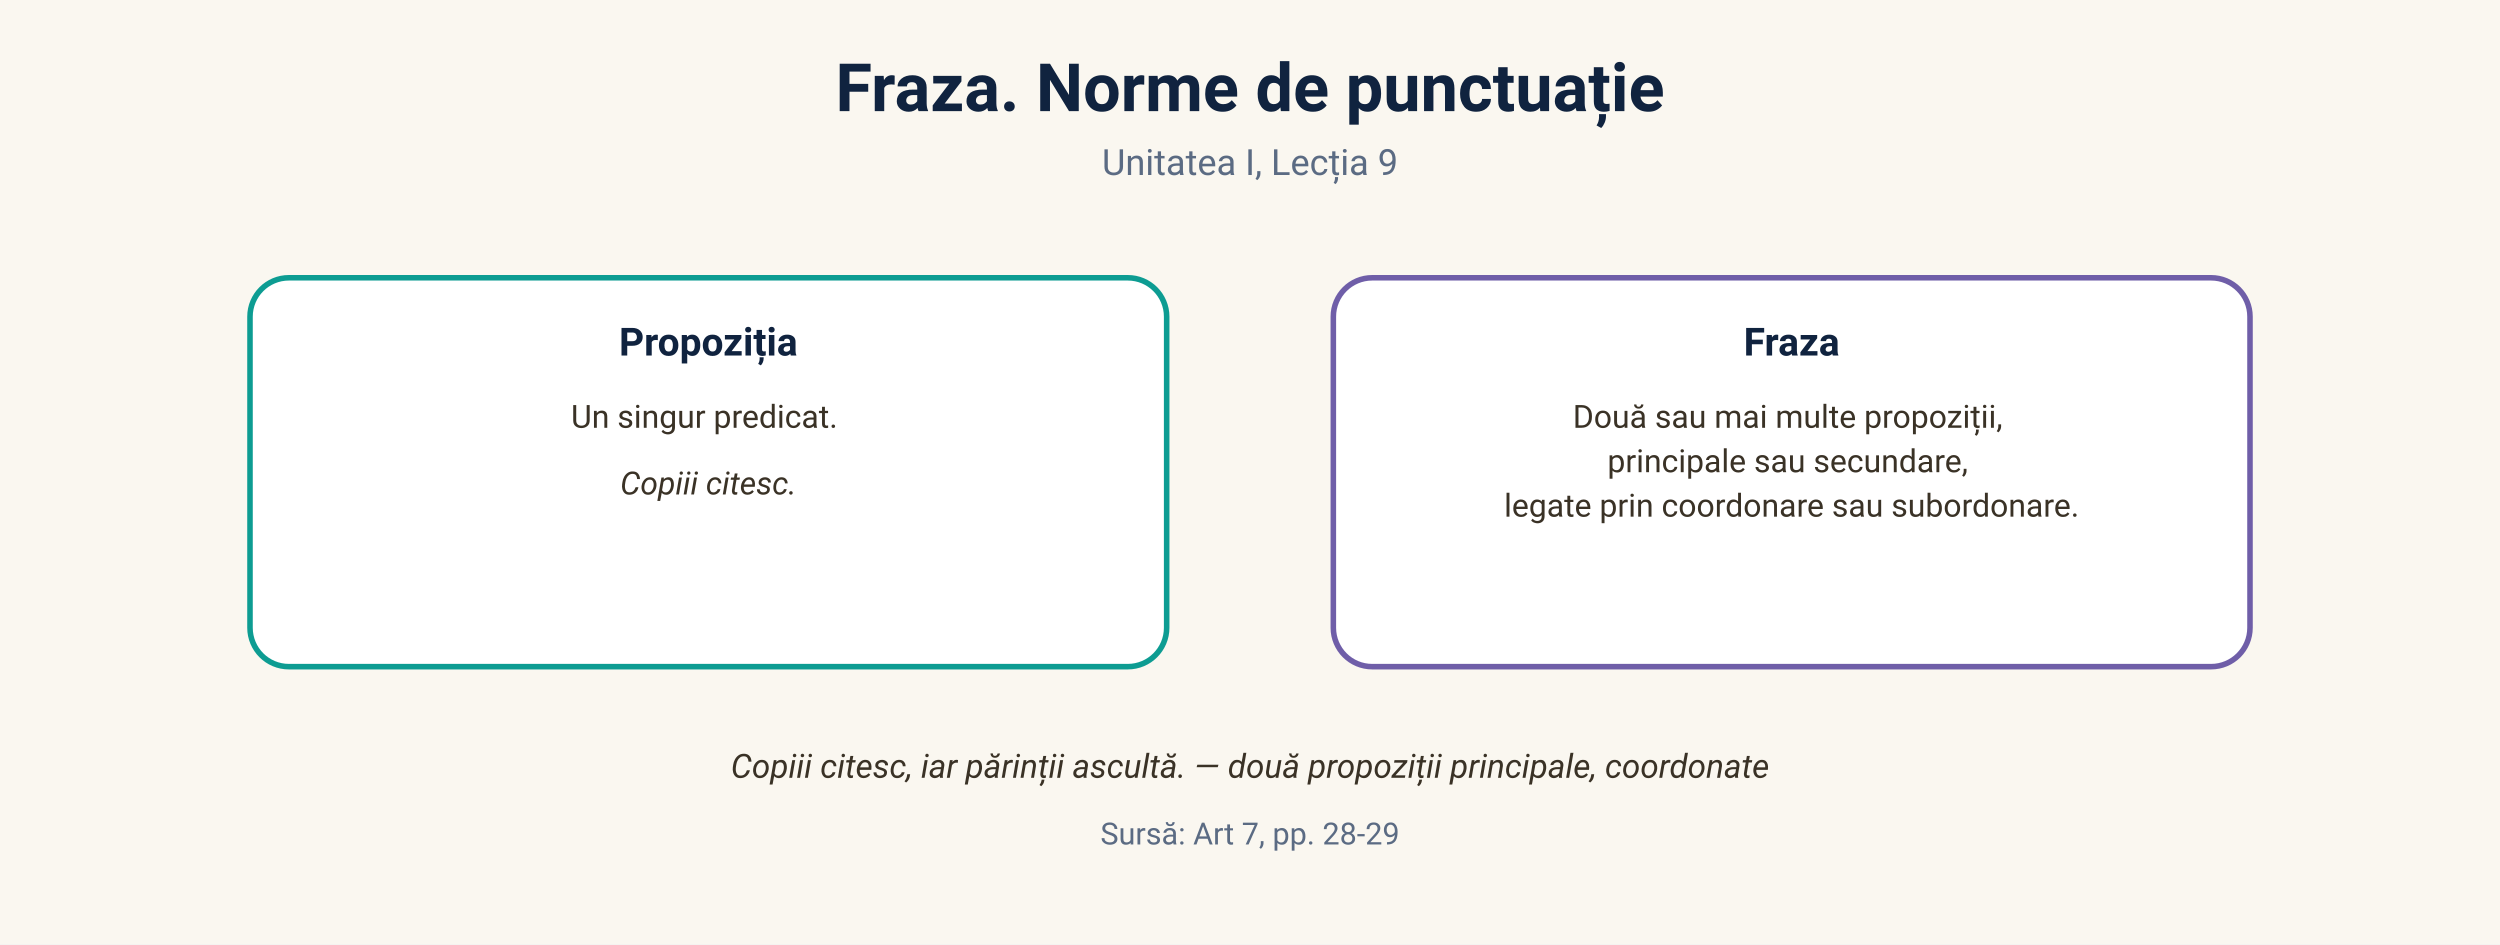
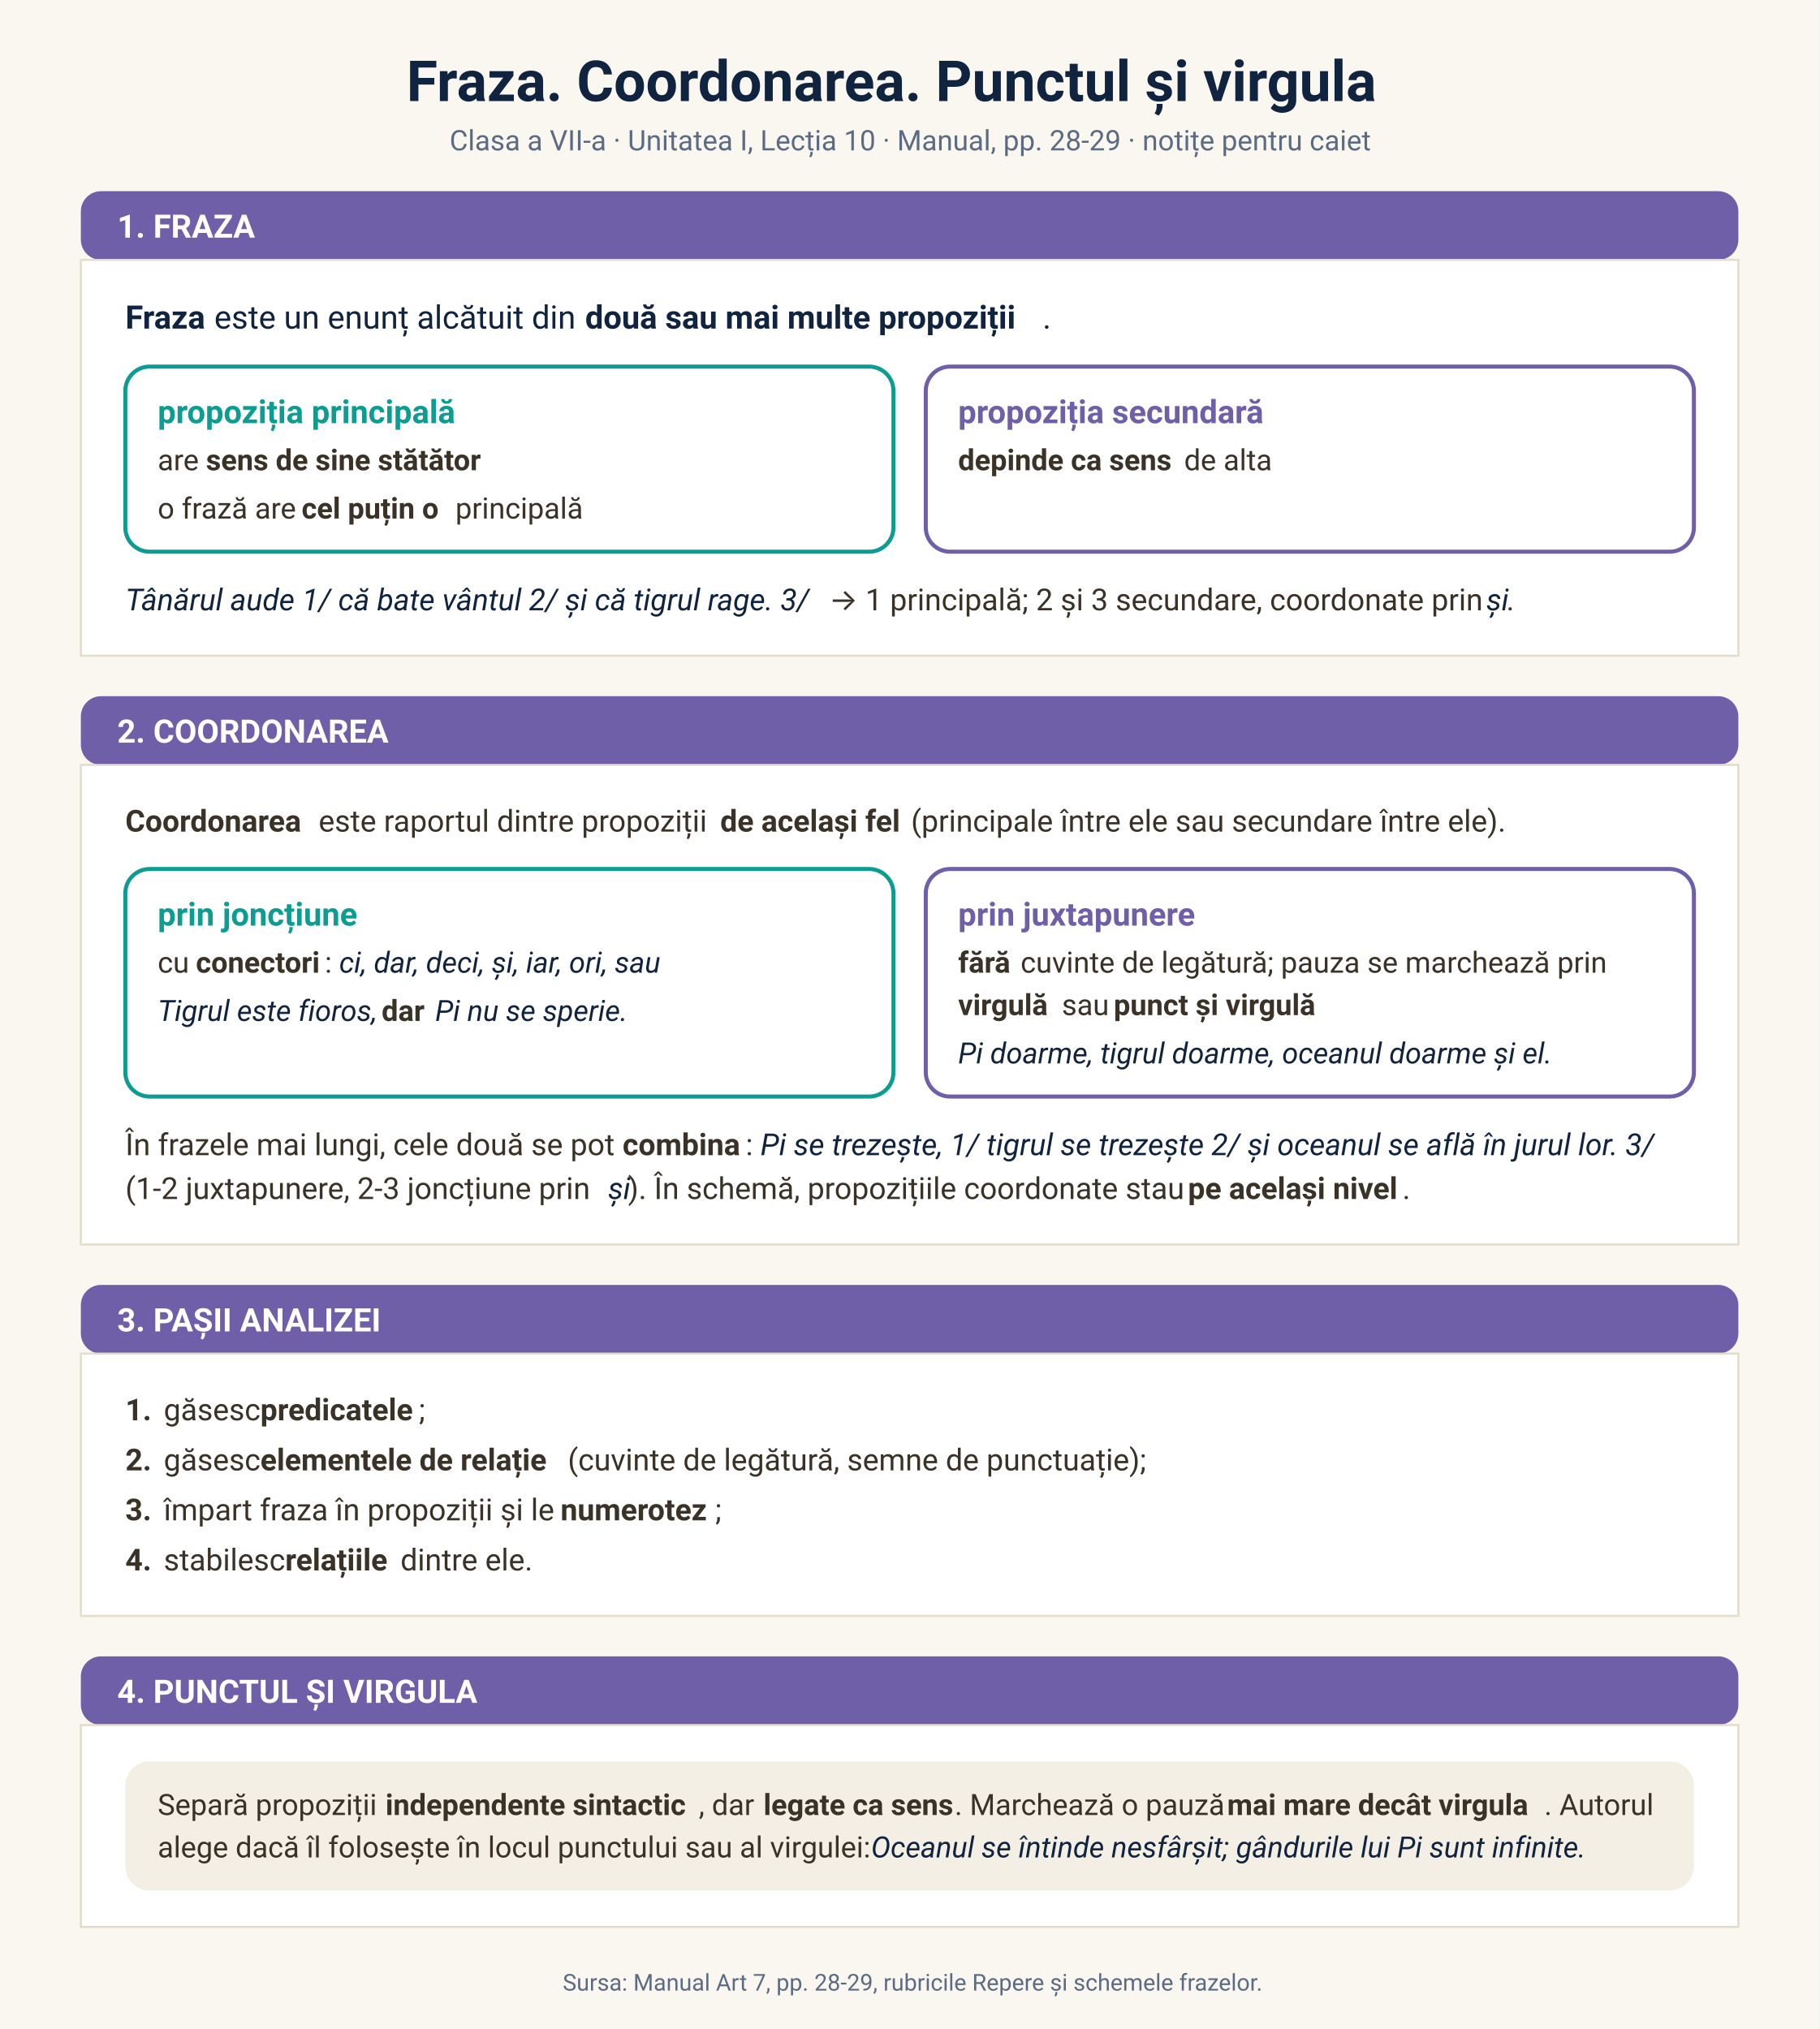
- <svg xmlns="http://www.w3.org/2000/svg" viewBox="0 0 900 340" font-family="'Segoe UI', 'Plus Jakarta Sans', -apple-system, Roboto, sans-serif">
-   <rect width="900" height="340" fill="#faf7f0" />
-   <text x="450" y="40" text-anchor="middle" font-size="24" font-weight="700" fill="#10233f">Fraza. Norme de punctuație</text>
-   <text x="450" y="63" text-anchor="middle" font-size="13" fill="#5b6b83">Unitatea I, Lecția 9</text>
-   <g>
-     <rect x="90" y="100" width="330" height="140" rx="14" fill="#ffffff" stroke="#0d9c92" stroke-width="2" />
-     <text x="255" y="128" text-anchor="middle" font-size="14" font-weight="700" fill="#10233f">Propoziția</text>
-     <text font-size="11.5" fill="#3a3226" text-anchor="middle">
-       <tspan x="255" y="154">Un singur predicat.</tspan>
-       <tspan x="255" y="178" font-style="italic">Copiii citesc.</tspan>
-     </text>
-   </g>
-   <g>
-     <rect x="480" y="100" width="330" height="140" rx="14" fill="#ffffff" stroke="#6f5ea8" stroke-width="2" />
-     <text x="645" y="128" text-anchor="middle" font-size="14" font-weight="700" fill="#10233f">Fraza</text>
-     <text font-size="11.5" fill="#3a3226" text-anchor="middle">
-       <tspan x="645" y="154">Două sau mai multe propoziții,</tspan>
-       <tspan x="645" y="170">principale sau secundare,</tspan>
-       <tspan x="645" y="186">legate prin coordonare sau subordonare.</tspan>
-     </text>
-   </g>
-   <text x="450" y="280" text-anchor="middle" font-size="12" fill="#3a3226" font-style="italic">Copiii citesc, iar părinții ascultă. — două propoziții principale, coordonate</text>
-   <text x="450" y="304" text-anchor="middle" font-size="11" fill="#5b6b83">Sursă: Art 7, pp. 28-29</text>
+ <svg xmlns="http://www.w3.org/2000/svg" viewBox="0 0 900 1004" font-family="'Segoe UI', 'Plus Jakarta Sans', -apple-system, Roboto, sans-serif">
+   <rect width="900" height="1004" fill="#faf7f0" />
+   <text x="201.1" y="50.0" font-size="28" fill="#10233f" font-weight="700" textLength="499.0" lengthAdjust="spacing">Fraza. Coordonarea. Punctul și virgula</text>
+   <text x="222.4" y="74.4" font-size="14" fill="#5b6b83" textLength="455.1" lengthAdjust="spacing">Clasa a VII-a · Unitatea I, Lecția 10 · Manual, pp. 28-29 · notițe pentru caiet</text>
+   <rect x="40" y="94.6" width="820" height="34" rx="10" fill="#6f5ea8" />
+   <text x="58" y="117.6" font-size="16" font-weight="700" fill="#ffffff">1. FRAZA</text>
+   <rect x="40" y="128.6" width="820" height="195.9" fill="#ffffff" stroke="#e3dccb" />
+   <text x="62.0" y="162.6" font-size="16" fill="#10233f" font-weight="700" textLength="39.7" lengthAdjust="spacing">Fraza</text>
+   <text x="106.0" y="162.6" font-size="16" fill="#10233f" textLength="179.2" lengthAdjust="spacing">este un enunț alcătuit din</text>
+   <text x="289.5" y="162.6" font-size="16" fill="#10233f" font-weight="700" textLength="226.2" lengthAdjust="spacing">două sau mai multe propoziții</text>
+   <text x="515.8" y="162.6" font-size="16" fill="#10233f" textLength="3.5" lengthAdjust="spacing">.</text>
+   <rect x="62.0" y="181.4" width="380.0" height="91.6" rx="12" fill="#ffffff" stroke="#0d9c92" stroke-width="2" />
+   <text x="78.0" y="209.4" font-size="16" fill="#0d9c92" font-weight="700" textLength="156.2" lengthAdjust="spacing">propoziția principală</text>
+   <text x="78.0" y="232.7" font-size="14.5" fill="#3a3226" textLength="20.0" lengthAdjust="spacing">are</text>
+   <text x="101.9" y="232.7" font-size="14.5" fill="#3a3226" font-weight="700" textLength="139.2" lengthAdjust="spacing">sens de sine stătător</text>
+   <text x="78.0" y="256.6" font-size="14.5" fill="#3a3226" textLength="67.3" lengthAdjust="spacing">o frază are</text>
+   <text x="149.2" y="256.6" font-size="14.5" fill="#3a3226" font-weight="700" textLength="72.2" lengthAdjust="spacing">cel puțin o</text>
+   <text x="225.3" y="256.6" font-size="14.5" fill="#3a3226" textLength="62.3" lengthAdjust="spacing">principală</text>
+   <rect x="458.0" y="181.4" width="380.0" height="91.6" rx="12" fill="#ffffff" stroke="#6f5ea8" stroke-width="2" />
+   <text x="474.0" y="209.4" font-size="16" fill="#6f5ea8" font-weight="700" textLength="158.2" lengthAdjust="spacing">propoziția secundară</text>
+   <text x="474.0" y="232.7" font-size="14.5" fill="#3a3226" font-weight="700" textLength="107.9" lengthAdjust="spacing">depinde ca sens</text>
+   <text x="585.8" y="232.7" font-size="14.5" fill="#3a3226" textLength="43.2" lengthAdjust="spacing">de alta</text>
+   <text x="62.0" y="302.0" font-size="15" fill="#10233f" font-style="italic" textLength="344.1" lengthAdjust="spacing">Tânărul aude 1/ că bate vântul 2/ și că tigrul rage. 3/</text>
+   <text x="410.1" y="302.0" font-size="15" fill="#3a3226" textLength="321.1" lengthAdjust="spacing">→ 1 principală; 2 și 3 secundare, coordonate prin</text>
+   <text x="735.3" y="302.0" font-size="15" fill="#10233f" font-style="italic" textLength="9.9" lengthAdjust="spacing">și</text>
+   <text x="745.2" y="302.0" font-size="15" fill="#3a3226" textLength="3.3" lengthAdjust="spacing">.</text>
+   <rect x="40" y="344.5" width="820" height="34" rx="10" fill="#6f5ea8" />
+   <text x="58" y="367.5" font-size="16" font-weight="700" fill="#ffffff">2. COORDONAREA</text>
+   <rect x="40" y="378.5" width="820" height="237.3" fill="#ffffff" stroke="#e3dccb" />
+   <text x="62.0" y="411.5" font-size="15" fill="#3a3226" font-weight="700" textLength="91.5" lengthAdjust="spacing">Coordonarea</text>
+   <text x="157.6" y="411.5" font-size="15" fill="#3a3226" textLength="194.7" lengthAdjust="spacing">este raportul dintre propoziții</text>
+   <text x="356.3" y="411.5" font-size="15" fill="#3a3226" font-weight="700" textLength="90.3" lengthAdjust="spacing">de același fel</text>
+   <text x="450.7" y="411.5" font-size="15" fill="#3a3226" textLength="290.4" lengthAdjust="spacing">(principale între ele sau secundare între ele).</text>
+   <rect x="62.0" y="430.0" width="380.0" height="112.6" rx="12" fill="#ffffff" stroke="#0d9c92" stroke-width="2" />
+   <text x="78.0" y="458.0" font-size="16" fill="#0d9c92" font-weight="700" textLength="105.6" lengthAdjust="spacing">prin joncțiune</text>
+   <text x="78.0" y="481.3" font-size="14.5" fill="#3a3226" textLength="14.9" lengthAdjust="spacing">cu</text>
+   <text x="96.9" y="481.3" font-size="14.5" fill="#3a3226" font-weight="700" textLength="63.8" lengthAdjust="spacing">conectori</text>
+   <text x="160.7" y="481.3" font-size="14.5" fill="#3a3226" textLength="3.2" lengthAdjust="spacing">:</text>
+   <text x="167.8" y="481.3" font-size="14.5" fill="#10233f" font-style="italic" textLength="163.7" lengthAdjust="spacing">ci, dar, deci, și, iar, ori, sau</text>
+   <text x="78.0" y="505.2" font-size="14.5" fill="#10233f" font-style="italic" textLength="106.9" lengthAdjust="spacing">Tigrul este fioros,</text>
+   <text x="188.8" y="505.2" font-size="14.5" fill="#3a3226" font-weight="700" textLength="22.6" lengthAdjust="spacing">dar</text>
+   <text x="215.3" y="505.2" font-size="14.5" fill="#10233f" font-style="italic" textLength="93.1" lengthAdjust="spacing">Pi nu se sperie.</text>
+   <rect x="458.0" y="430.0" width="380.0" height="112.6" rx="12" fill="#ffffff" stroke="#6f5ea8" stroke-width="2" />
+   <text x="474.0" y="458.0" font-size="16" fill="#6f5ea8" font-weight="700" textLength="126.1" lengthAdjust="spacing">prin juxtapunere</text>
+   <text x="474.0" y="481.3" font-size="14.5" fill="#3a3226" font-weight="700" textLength="27.0" lengthAdjust="spacing">fără</text>
+   <text x="504.9" y="481.3" font-size="14.5" fill="#3a3226" textLength="287.4" lengthAdjust="spacing">cuvinte de legătură; pauza se marchează prin</text>
+   <text x="474.0" y="502.3" font-size="14.5" fill="#3a3226" font-weight="700" textLength="47.4" lengthAdjust="spacing">virgulă</text>
+   <text x="525.3" y="502.3" font-size="14.5" fill="#3a3226" textLength="21.8" lengthAdjust="spacing">sau</text>
+   <text x="551.0" y="502.3" font-size="14.5" fill="#3a3226" font-weight="700" textLength="105.3" lengthAdjust="spacing">punct și virgulă</text>
+   <text x="474.0" y="526.2" font-size="14.5" fill="#10233f" font-style="italic" textLength="297.0" lengthAdjust="spacing">Pi doarme, tigrul doarme, oceanul doarme și el.</text>
+   <text x="62.0" y="571.6" font-size="15" fill="#3a3226" textLength="241.9" lengthAdjust="spacing">În frazele mai lungi, cele două se pot</text>
+   <text x="308.0" y="571.6" font-size="15" fill="#3a3226" font-weight="700" textLength="60.9" lengthAdjust="spacing">combina</text>
+   <text x="368.9" y="571.6" font-size="15" fill="#3a3226" textLength="3.3" lengthAdjust="spacing">:</text>
+   <text x="376.2" y="571.6" font-size="15" fill="#10233f" font-style="italic" textLength="441.1" lengthAdjust="spacing">Pi se trezește, 1/ tigrul se trezește 2/ și oceanul se află în jurul lor. 3/</text>
+   <text x="62.0" y="593.3" font-size="15" fill="#3a3226" textLength="234.7" lengthAdjust="spacing">(1-2 juxtapunere, 2-3 joncțiune prin</text>
+   <text x="300.8" y="593.3" font-size="15" fill="#10233f" font-style="italic" textLength="9.9" lengthAdjust="spacing">și</text>
+   <text x="310.7" y="593.3" font-size="15" fill="#3a3226" textLength="273.0" lengthAdjust="spacing">). În schemă, propozițiile coordonate stau</text>
+   <text x="587.7" y="593.3" font-size="15" fill="#3a3226" font-weight="700" textLength="106.0" lengthAdjust="spacing">pe același nivel</text>
+   <text x="693.8" y="593.3" font-size="15" fill="#3a3226" textLength="3.3" lengthAdjust="spacing">.</text>
+   <rect x="40" y="635.8" width="820" height="34" rx="10" fill="#6f5ea8" />
+   <text x="58" y="658.8" font-size="16" font-weight="700" fill="#ffffff">3. PAȘII ANALIZEI</text>
+   <rect x="40" y="669.8" width="820" height="129.8" fill="#ffffff" stroke="#e3dccb" />
+   <text x="62.0" y="702.8" font-size="15" fill="#3a3226" font-weight="700">1.</text>
+   <text x="81.0" y="702.8" font-size="15" fill="#3a3226" textLength="43.8" lengthAdjust="spacing">găsesc</text>
+   <text x="128.8" y="702.8" font-size="15" fill="#3a3226" font-weight="700" textLength="78.5" lengthAdjust="spacing">predicatele</text>
+   <text x="207.2" y="702.8" font-size="15" fill="#3a3226" textLength="3.3" lengthAdjust="spacing">;</text>
+   <text x="62.0" y="727.6" font-size="15" fill="#3a3226" font-weight="700">2.</text>
+   <text x="81.0" y="727.6" font-size="15" fill="#3a3226" textLength="43.8" lengthAdjust="spacing">găsesc</text>
+   <text x="128.8" y="727.6" font-size="15" fill="#3a3226" font-weight="700" textLength="148.1" lengthAdjust="spacing">elementele de relație</text>
+   <text x="280.9" y="727.6" font-size="15" fill="#3a3226" textLength="285.3" lengthAdjust="spacing">(cuvinte de legătură, semne de punctuație);</text>
+   <text x="62.0" y="752.3" font-size="15" fill="#3a3226" font-weight="700">3.</text>
+   <text x="81.0" y="752.3" font-size="15" fill="#3a3226" textLength="192.3" lengthAdjust="spacing">împart fraza în propoziții și le</text>
+   <text x="277.3" y="752.3" font-size="15" fill="#3a3226" font-weight="700" textLength="76.5" lengthAdjust="spacing">numerotez</text>
+   <text x="353.8" y="752.3" font-size="15" fill="#3a3226" textLength="3.3" lengthAdjust="spacing">;</text>
+   <text x="62.0" y="777.1" font-size="15" fill="#3a3226" font-weight="700">4.</text>
+   <text x="81.0" y="777.1" font-size="15" fill="#3a3226" textLength="56.1" lengthAdjust="spacing">stabilesc</text>
+   <text x="141.1" y="777.1" font-size="15" fill="#3a3226" font-weight="700" textLength="53.0" lengthAdjust="spacing">relațiile</text>
+   <text x="198.1" y="777.1" font-size="15" fill="#3a3226" textLength="65.7" lengthAdjust="spacing">dintre ele.</text>
+   <rect x="40" y="819.6" width="820" height="34" rx="10" fill="#6f5ea8" />
+   <text x="58" y="842.6" font-size="16" font-weight="700" fill="#ffffff">4. PUNCTUL ȘI VIRGULA</text>
+   <rect x="40" y="853.6" width="820" height="99.9" fill="#ffffff" stroke="#e3dccb" />
+   <rect x="62.0" y="871.6" width="776.0" height="63.9" rx="12" fill="#f3efe4" />
+   <text x="78.0" y="898.1" font-size="14.5" fill="#3a3226" textLength="108.7" lengthAdjust="spacing">Separă propoziții</text>
+   <text x="190.7" y="898.1" font-size="14.5" fill="#3a3226" font-weight="700" textLength="155.0" lengthAdjust="spacing">independente sintactic</text>
+   <text x="345.7" y="898.1" font-size="14.5" fill="#3a3226" textLength="28.1" lengthAdjust="spacing">, dar</text>
+   <text x="377.7" y="898.1" font-size="14.5" fill="#3a3226" font-weight="700" textLength="94.5" lengthAdjust="spacing">legate ca sens</text>
+   <text x="472.3" y="898.1" font-size="14.5" fill="#3a3226" textLength="130.9" lengthAdjust="spacing">. Marchează o pauză</text>
+   <text x="607.1" y="898.1" font-size="14.5" fill="#3a3226" font-weight="700" textLength="156.9" lengthAdjust="spacing">mai mare decât virgula</text>
+   <text x="764.0" y="898.1" font-size="14.5" fill="#3a3226" textLength="55.1" lengthAdjust="spacing">. Autorul</text>
+   <text x="78.0" y="919.1" font-size="14.5" fill="#3a3226" textLength="349.0" lengthAdjust="spacing">alege dacă îl folosește în locul punctului sau al virgulei:</text>
+   <text x="430.9" y="919.1" font-size="14.5" fill="#10233f" font-style="italic" textLength="356.6" lengthAdjust="spacing">Oceanul se întinde nesfârșit; gândurile lui Pi sunt infinite.</text>
+   <text x="278.4" y="985.0" font-size="11.5" fill="#5b6b83" textLength="343.3" lengthAdjust="spacing">Sursa: Manual Art 7, pp. 28-29, rubricile Repere și schemele frazelor.</text>
</svg>
